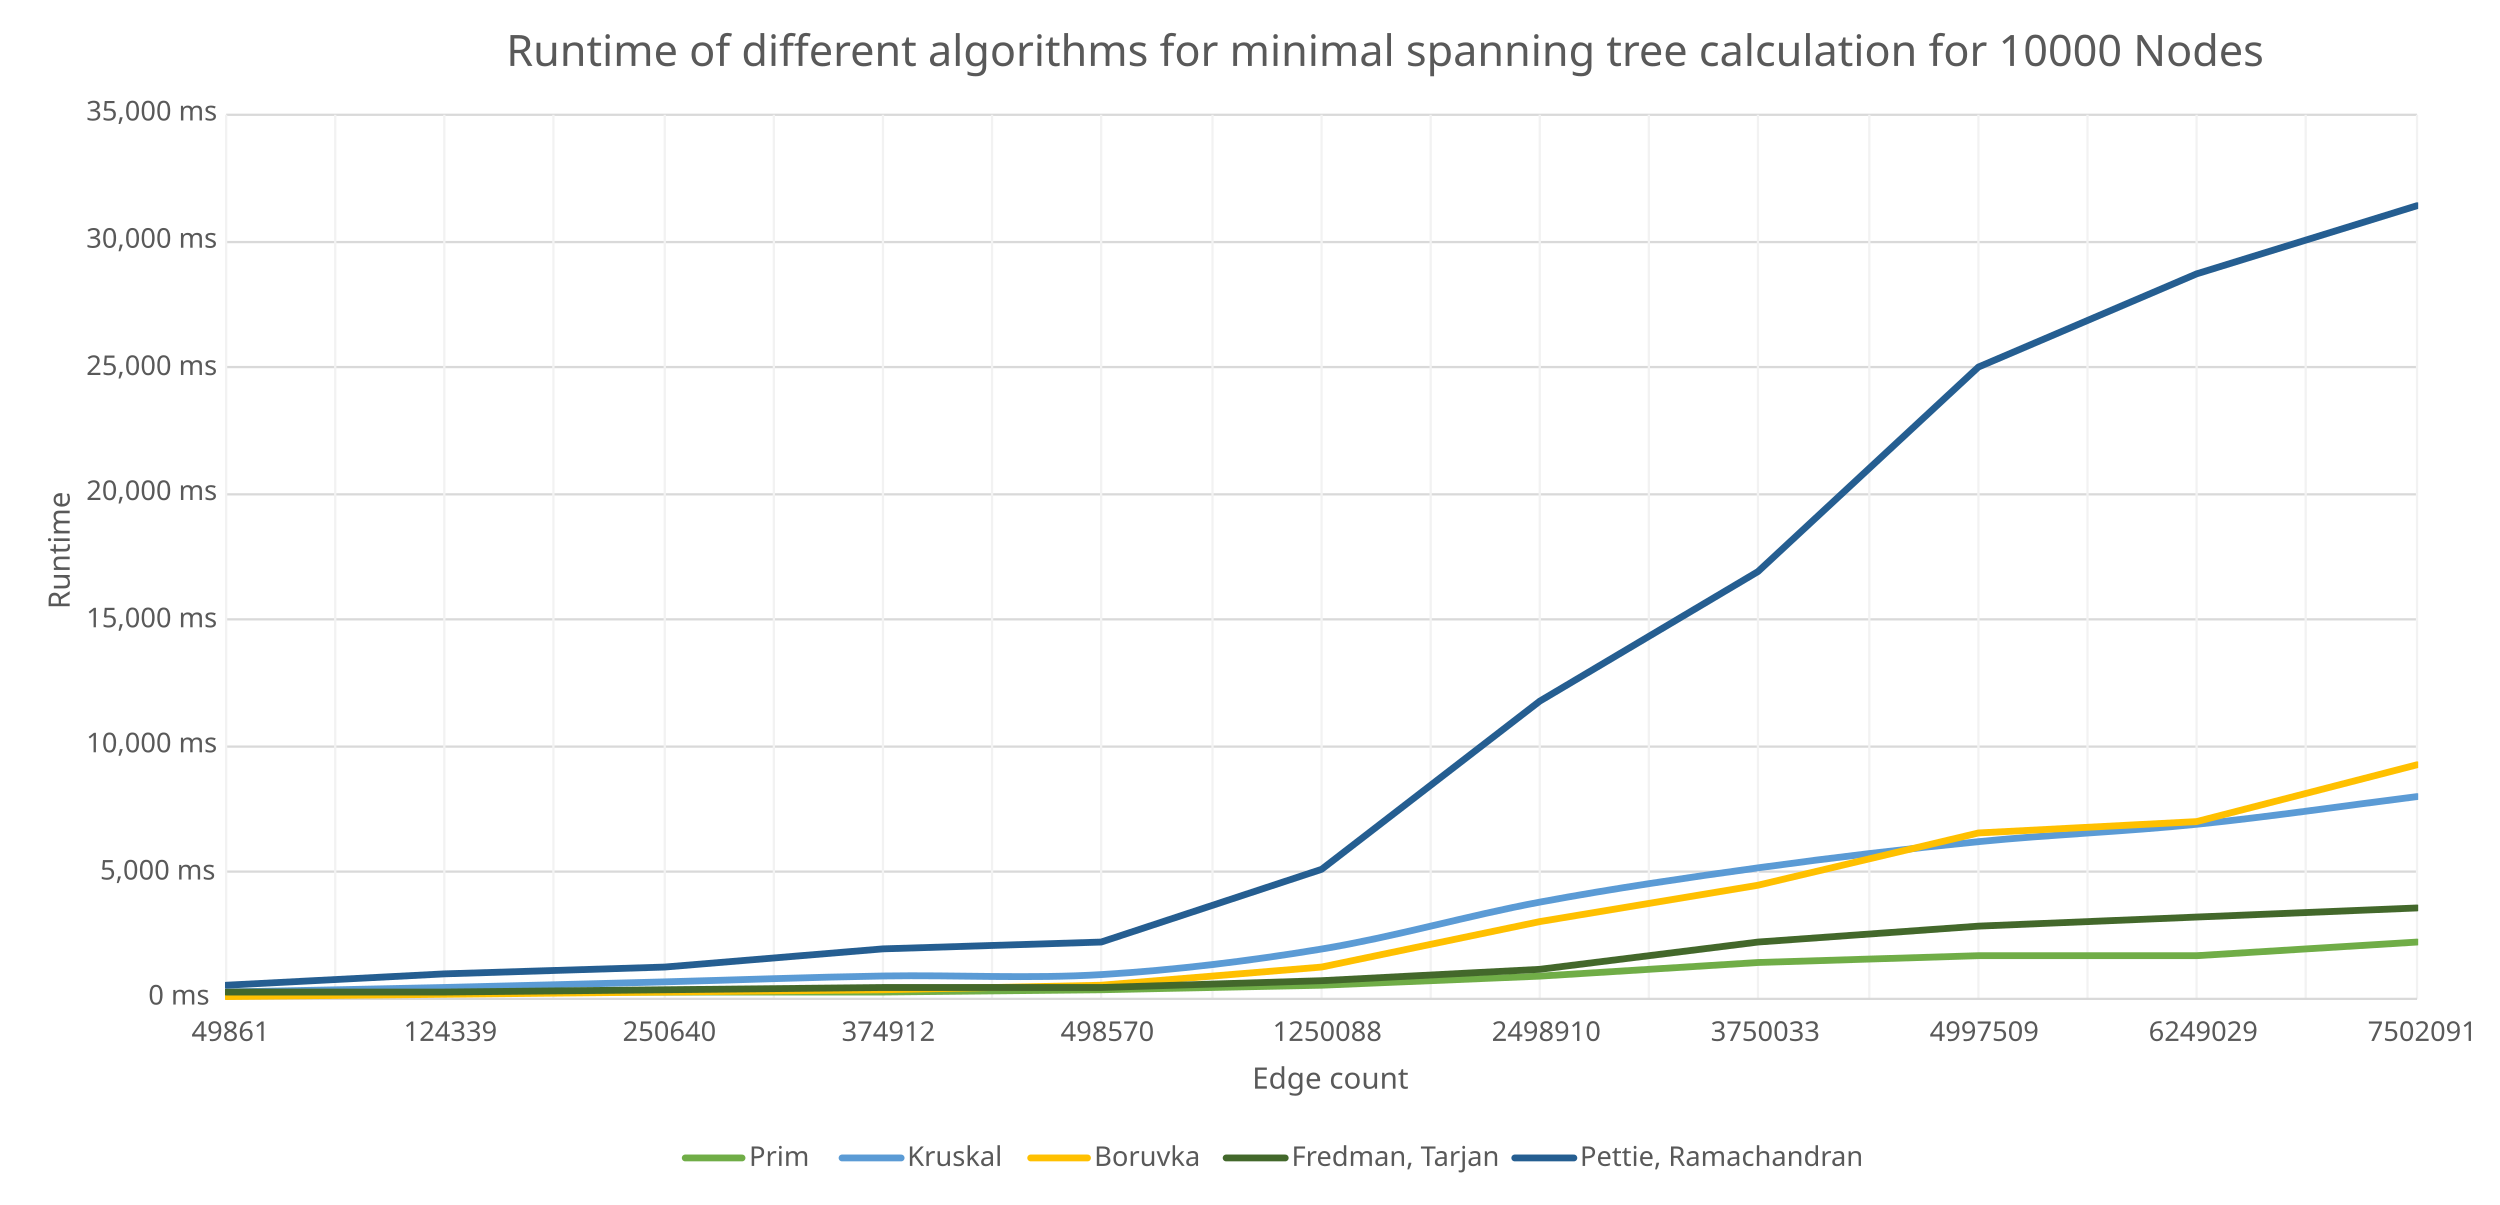
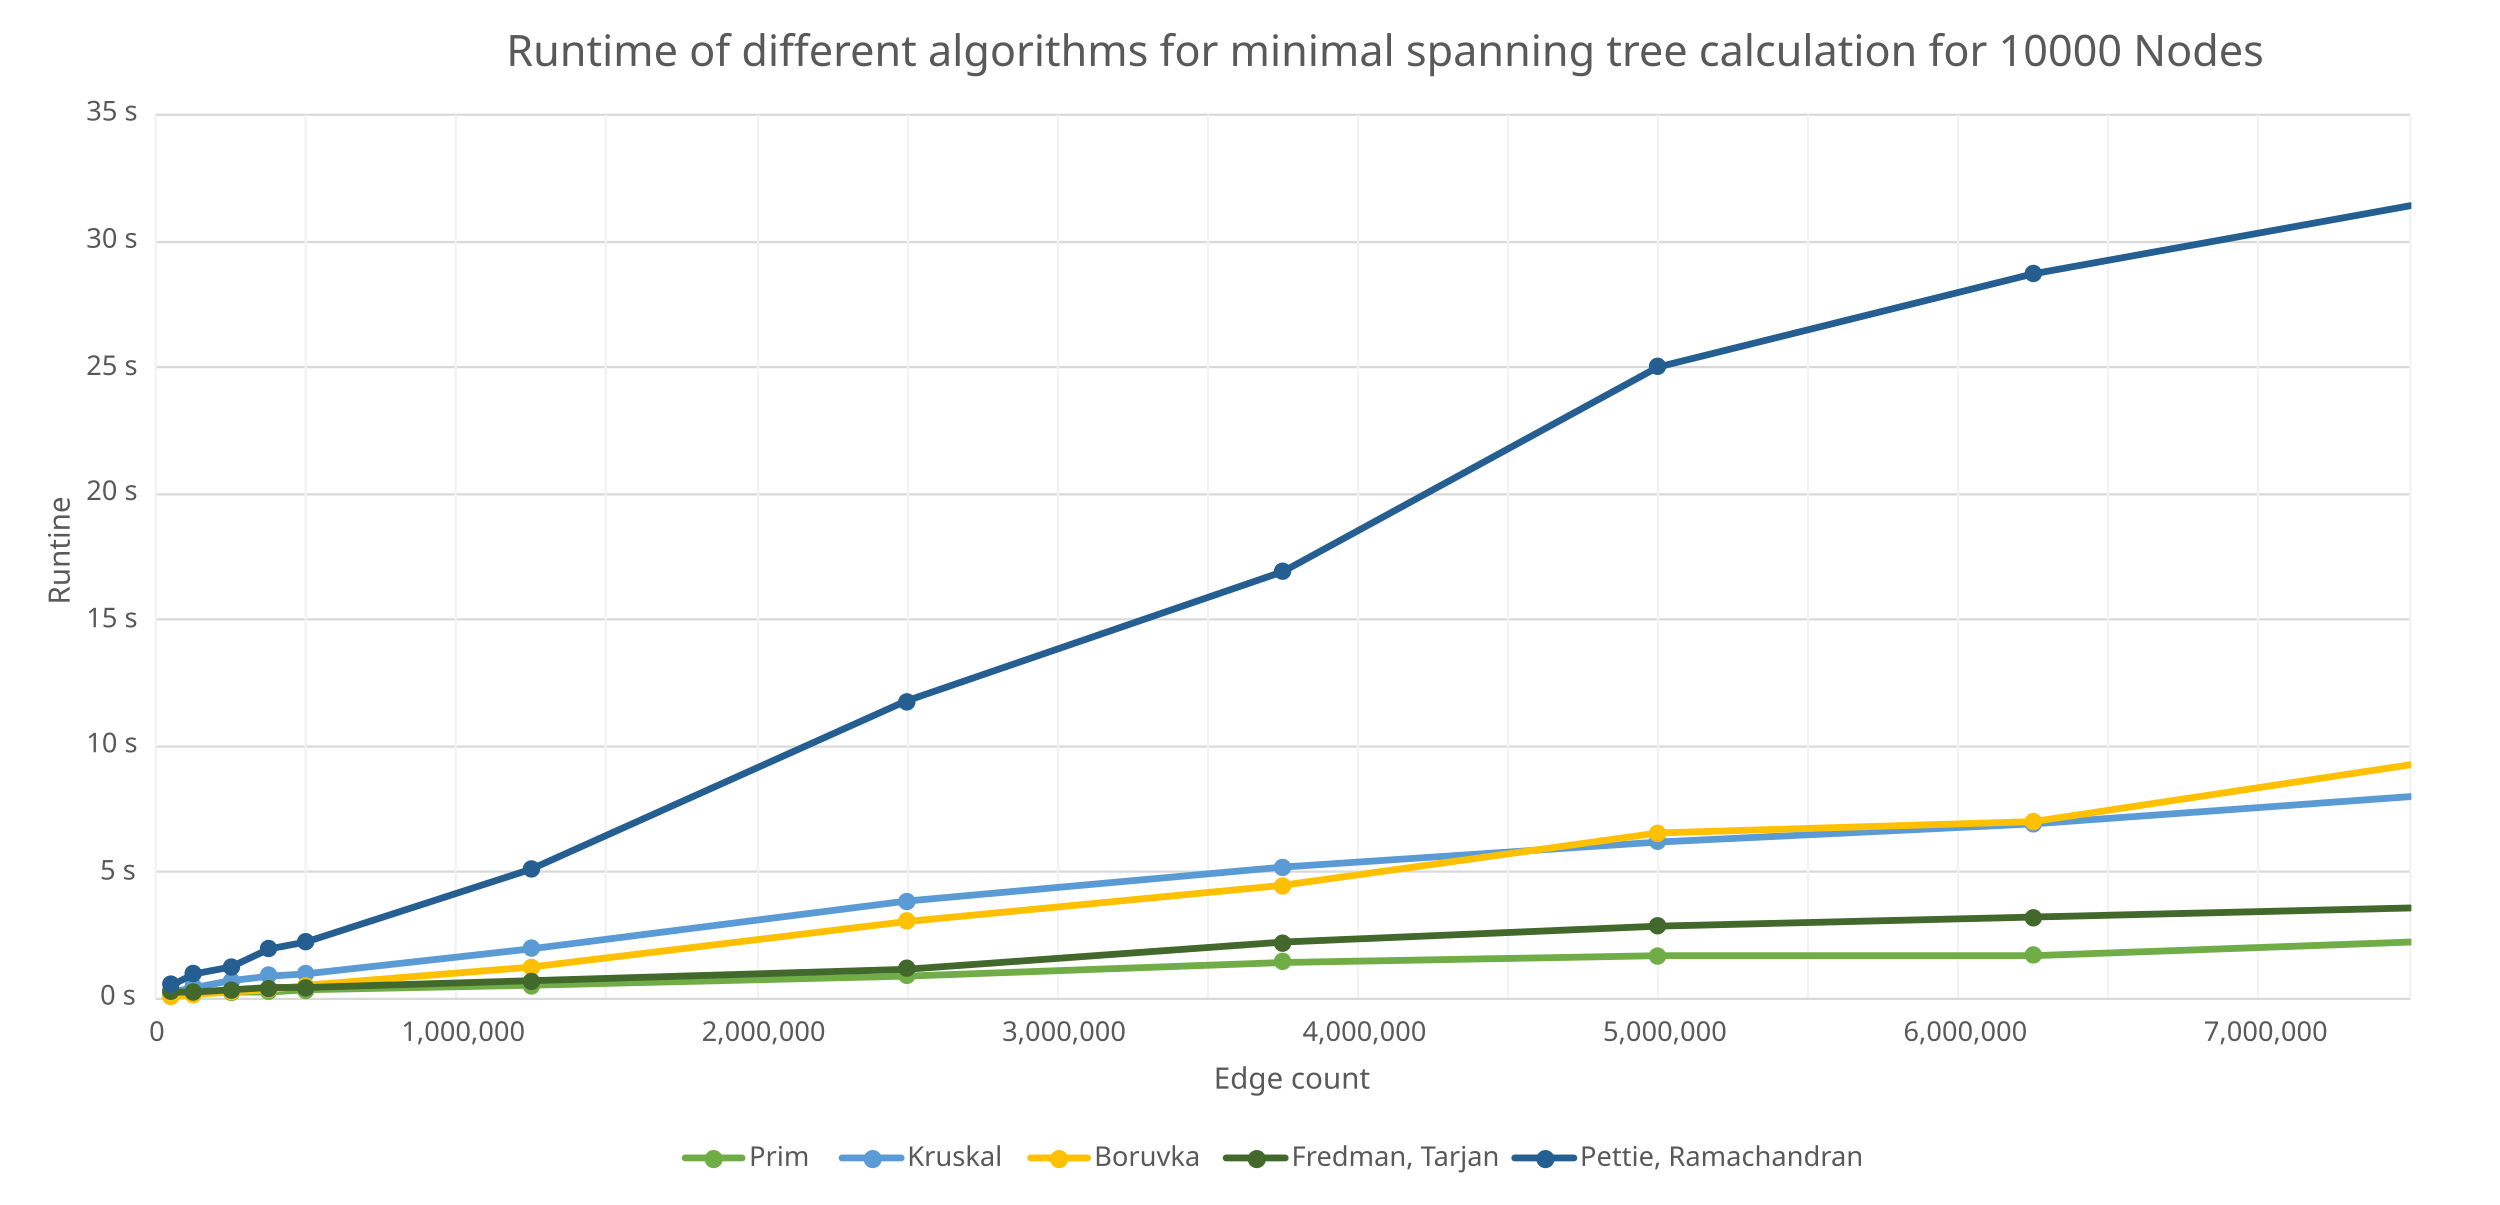
<svg xmlns="http://www.w3.org/2000/svg" width="1100" height="530" overflow="hidden">
  <defs>
    <clipPath id="clip0">
      <rect x="90" y="95" width="1100" height="530" />
    </clipPath>
    <clipPath id="clip1">
      <rect x="91" y="96" width="1098" height="528" />
    </clipPath>
    <clipPath id="clip2">
      <rect x="91" y="96" width="1098" height="528" />
    </clipPath>
    <clipPath id="clip3">
      <rect x="91" y="96" width="1098" height="528" />
    </clipPath>
    <clipPath id="clip4">
-       <rect x="189" y="145" width="965" height="390" />
+       <rect x="158" y="145" width="993" height="390" />
    </clipPath>
    <clipPath id="clip5">
-       <rect x="189" y="145" width="965" height="390" />
+       <rect x="91" y="96" width="1098" height="528" />
    </clipPath>
    <clipPath id="clip6">
-       <rect x="189" y="145" width="965" height="390" />
+       <rect x="158" y="145" width="993" height="390" />
    </clipPath>
    <clipPath id="clip7">
-       <rect x="189" y="145" width="965" height="390" />
+       <rect x="91" y="96" width="1098" height="528" />
    </clipPath>
    <clipPath id="clip8">
-       <rect x="189" y="145" width="965" height="390" />
+       <rect x="158" y="145" width="993" height="390" />
    </clipPath>
    <clipPath id="clip9">
      <rect x="91" y="96" width="1098" height="528" />
    </clipPath>
    <clipPath id="clip10">
-       <rect x="91" y="96" width="1098" height="528" />
+       <rect x="158" y="145" width="993" height="390" />
    </clipPath>
    <clipPath id="clip11">
      <rect x="91" y="96" width="1098" height="528" />
    </clipPath>
    <clipPath id="clip12">
-       <rect x="91" y="96" width="1098" height="528" />
+       <rect x="158" y="145" width="993" height="390" />
    </clipPath>
    <clipPath id="clip13">
      <rect x="91" y="96" width="1098" height="528" />
    </clipPath>
    <clipPath id="clip14">
      <rect x="91" y="96" width="1098" height="528" />
    </clipPath>
    <clipPath id="clip15">
      <rect x="91" y="96" width="1098" height="528" />
    </clipPath>
    <clipPath id="clip16">
      <rect x="91" y="96" width="1098" height="528" />
    </clipPath>
    <clipPath id="clip17">
      <rect x="91" y="96" width="1098" height="528" />
    </clipPath>
    <clipPath id="clip18">
      <rect x="91" y="96" width="1098" height="528" />
    </clipPath>
    <clipPath id="clip19">
      <rect x="91" y="96" width="1098" height="528" />
    </clipPath>
    <clipPath id="clip20">
      <rect x="91" y="96" width="1098" height="528" />
    </clipPath>
    <clipPath id="clip21">
      <rect x="91" y="96" width="1098" height="528" />
    </clipPath>
    <clipPath id="clip22">
      <rect x="91" y="96" width="1098" height="528" />
    </clipPath>
    <clipPath id="clip23">
      <rect x="91" y="96" width="1098" height="528" />
    </clipPath>
    <clipPath id="clip24">
      <rect x="91" y="96" width="1098" height="528" />
    </clipPath>
    <clipPath id="clip25">
      <rect x="91" y="96" width="1098" height="528" />
    </clipPath>
    <clipPath id="clip26">
      <rect x="91" y="96" width="1098" height="528" />
    </clipPath>
    <clipPath id="clip27">
      <rect x="91" y="96" width="1098" height="528" />
    </clipPath>
    <clipPath id="clip28">
      <rect x="91" y="96" width="1098" height="528" />
    </clipPath>
    <clipPath id="clip29">
      <rect x="91" y="96" width="1098" height="528" />
    </clipPath>
    <clipPath id="clip30">
      <rect x="91" y="96" width="1098" height="528" />
    </clipPath>
    <clipPath id="clip31">
-       <rect x="91" y="96" width="1098" height="528" />
+       <rect x="-94" y="191" width="220" height="298" />
    </clipPath>
    <clipPath id="clip32">
      <rect x="91" y="96" width="1098" height="528" />
    </clipPath>
    <clipPath id="clip33">
      <rect x="91" y="96" width="1098" height="528" />
    </clipPath>
    <clipPath id="clip34">
      <rect x="91" y="96" width="1098" height="528" />
    </clipPath>
    <clipPath id="clip35">
      <rect x="91" y="96" width="1098" height="528" />
    </clipPath>
    <clipPath id="clip36">
      <rect x="91" y="96" width="1098" height="528" />
    </clipPath>
    <clipPath id="clip37">
      <rect x="91" y="96" width="1098" height="528" />
    </clipPath>
    <clipPath id="clip38">
      <rect x="91" y="96" width="1098" height="528" />
    </clipPath>
    <clipPath id="clip39">
      <rect x="91" y="96" width="1098" height="528" />
    </clipPath>
    <clipPath id="clip40">
+       <rect x="91" y="96" width="1098" height="528" />
+     </clipPath>
+     <clipPath id="clip41">
+       <rect x="91" y="96" width="1098" height="528" />
+     </clipPath>
+     <clipPath id="clip42">
+       <rect x="91" y="96" width="1098" height="528" />
+     </clipPath>
+     <clipPath id="clip43">
+       <rect x="91" y="96" width="1098" height="528" />
+     </clipPath>
+     <clipPath id="clip44">
+       <rect x="91" y="96" width="1098" height="528" />
+     </clipPath>
+     <clipPath id="clip45">
+       <rect x="91" y="96" width="1098" height="528" />
+     </clipPath>
+     <clipPath id="clip46">
+       <rect x="91" y="96" width="1098" height="528" />
+     </clipPath>
+     <clipPath id="clip47">
+       <rect x="91" y="96" width="1098" height="528" />
+     </clipPath>
+     <clipPath id="clip48">
      <rect x="91" y="96" width="1098" height="528" />
    </clipPath>
  </defs>
  <g clip-path="url(#clip0)" transform="translate(-90 -95)">
    <g clip-path="url(#clip1)">
-       <path d="M189.5 478.5 1153.5 478.5M189.5 423.5 1153.5 423.5M189.5 367.5 1153.5 367.5M189.5 312.5 1153.5 312.5M189.5 256.5 1153.5 256.5M189.5 201.5 1153.5 201.5M189.5 145.5 1153.5 145.5" stroke="#D9D9D9" stroke-linejoin="round" stroke-miterlimit="10" fill="none" />
+       <path d="M158.5 478.5 1150.5 478.5M158.5 423.5 1150.5 423.5M158.5 367.5 1150.5 367.5M158.5 312.5 1150.5 312.5M158.5 256.5 1150.5 256.5M158.5 201.5 1150.5 201.5M158.5 145.5 1150.5 145.5" stroke="#D9D9D9" stroke-linejoin="round" stroke-miterlimit="10" fill="none" />
    </g>
    <g clip-path="url(#clip2)">
-       <path d="M189.5 145.5 189.5 534.5M237.5 145.5 237.5 534.5M285.5 145.5 285.5 534.5M333.5 145.5 333.5 534.5M382.5 145.5 382.5 534.5M430.5 145.5 430.5 534.5M478.5 145.5 478.5 534.5M526.5 145.5 526.5 534.5M574.5 145.5 574.5 534.5M623.5 145.5 623.5 534.5M671.5 145.5 671.5 534.5M719.5 145.5 719.5 534.5M767.5 145.5 767.5 534.5M815.5 145.5 815.5 534.5M863.5 145.5 863.5 534.5M912.5 145.5 912.5 534.5M960.5 145.5 960.5 534.5M1008.5 145.5 1008.5 534.5M1056.5 145.5 1056.5 534.5M1104.5 145.5 1104.5 534.5M1153.5 145.5 1153.5 534.5" stroke="#F2F2F2" stroke-linejoin="round" stroke-miterlimit="10" fill="none" />
+       <path d="M158.5 145.5 158.5 534.5M224.5 145.5 224.5 534.5M290.5 145.5 290.5 534.5M356.5 145.5 356.5 534.5M423.5 145.5 423.5 534.5M489.5 145.5 489.5 534.5M555.5 145.5 555.5 534.5M621.5 145.5 621.5 534.5M687.5 145.5 687.5 534.5M753.5 145.5 753.5 534.5M819.5 145.5 819.5 534.5M885.5 145.5 885.5 534.5M951.5 145.5 951.5 534.5M1017.5 145.5 1017.5 534.5M1083.5 145.5 1083.5 534.5M1150.5 145.5 1150.5 534.5" stroke="#F2F2F2" stroke-linejoin="round" stroke-miterlimit="10" fill="none" />
    </g>
    <g clip-path="url(#clip3)">
-       <path d="M189.5 534.5 1153.5 534.5" stroke="#D9D9D9" stroke-linejoin="round" stroke-miterlimit="10" fill="none" fill-rule="evenodd" />
+       <path d="M158.5 534.5 1150.5 534.5" stroke="#D9D9D9" stroke-linejoin="round" stroke-miterlimit="10" fill="none" fill-rule="evenodd" />
    </g>
    <g clip-path="url(#clip4)">
-       <path d="M189.5 532.5 285.5 531.5 382.5 531.5 478.5 531.5 574.5 530.5 671.5 528.5 767.5 524.5 863.5 518.5 960.5 515.5 1056.5 515.5 1153.5 509.5" stroke="#70AD47" stroke-width="3" stroke-linecap="round" stroke-linejoin="round" stroke-miterlimit="10" fill="none" />
+       <path d="M165.5 532.5 175.5 531.5 191.5 531.5 208.5 531.5 224.5 530.5 323.5 528.5 488.5 524.5 654.5 518.5 819.5 515.5 984.5 515.5 1150.5 509.5" stroke="#70AD47" stroke-width="3" stroke-linecap="round" stroke-linejoin="round" stroke-miterlimit="10" fill="none" />
    </g>
    <g clip-path="url(#clip5)">
-       <path d="M189.5 531.5C221.633 530.826 253.767 530.226 285.9 529.479 318.033 528.733 350.167 527.865 382.3 527.024 414.433 526.183 446.567 524.973 478.7 524.434 510.833 523.894 542.967 525.764 575.1 523.786 607.233 521.809 639.367 517.889 671.5 512.568 703.633 507.246 735.767 497.83 767.9 491.86 800.033 485.89 832.167 481.17 864.3 476.745 896.433 472.321 928.567 468.501 960.7 465.314 992.833 462.127 1024.97 460.925 1057.1 457.623 1089.23 454.321 1121.37 449.541 1153.5 445.5" stroke="#5B9BD5" stroke-width="3" stroke-linecap="round" stroke-linejoin="round" stroke-miterlimit="10" fill="none" />
+       <path d="M168.5 532.667C168.5 534.508 167.008 536 165.167 536 163.326 536 161.833 534.508 161.833 532.667 161.833 530.826 163.326 529.333 165.167 529.333 167.008 529.333 168.5 530.826 168.5 532.667Z" stroke="#70AD47" stroke-linejoin="round" stroke-miterlimit="10" fill="#70AD47" />
+       <path d="M178.333 531.667C178.333 533.508 176.841 535 175 535 173.159 535 171.667 533.508 171.667 531.667 171.667 529.826 173.159 528.333 175 528.333 176.841 528.333 178.333 529.826 178.333 531.667Z" stroke="#70AD47" stroke-linejoin="round" stroke-miterlimit="10" fill="#70AD47" />
+       <path d="M195.167 531.667C195.167 533.508 193.674 535 191.833 535 189.992 535 188.5 533.508 188.5 531.667 188.5 529.826 189.992 528.333 191.833 528.333 193.674 528.333 195.167 529.826 195.167 531.667Z" stroke="#70AD47" stroke-linejoin="round" stroke-miterlimit="10" fill="#70AD47" />
+       <path d="M211.5 531.167C211.5 533.008 210.008 534.5 208.167 534.5 206.326 534.5 204.833 533.008 204.833 531.167 204.833 529.326 206.326 527.833 208.167 527.833 210.008 527.833 211.5 529.326 211.5 531.167Z" stroke="#70AD47" stroke-linejoin="round" stroke-miterlimit="10" fill="#70AD47" />
+       <path d="M227.833 530.833C227.833 532.674 226.341 534.167 224.5 534.167 222.659 534.167 221.167 532.674 221.167 530.833 221.167 528.992 222.659 527.5 224.5 527.5 226.341 527.5 227.833 528.992 227.833 530.833Z" stroke="#70AD47" stroke-linejoin="round" stroke-miterlimit="10" fill="#70AD47" />
+       <path d="M327.167 528.833C327.167 530.674 325.674 532.167 323.833 532.167 321.992 532.167 320.5 530.674 320.5 528.833 320.5 526.992 321.992 525.5 323.833 525.5 325.674 525.5 327.167 526.992 327.167 528.833Z" stroke="#70AD47" stroke-linejoin="round" stroke-miterlimit="10" fill="#70AD47" />
+       <path d="M492.333 524.167C492.333 526.008 490.841 527.5 489 527.5 487.159 527.5 485.667 526.008 485.667 524.167 485.667 522.326 487.159 520.833 489 520.833 490.841 520.833 492.333 522.326 492.333 524.167Z" stroke="#70AD47" stroke-linejoin="round" stroke-miterlimit="10" fill="#70AD47" />
+       <path d="M657.667 518C657.667 519.841 656.174 521.333 654.333 521.333 652.492 521.333 651 519.841 651 518 651 516.159 652.492 514.667 654.333 514.667 656.174 514.667 657.667 516.159 657.667 518Z" stroke="#70AD47" stroke-linejoin="round" stroke-miterlimit="10" fill="#70AD47" />
+       <path d="M822.667 515.667C822.667 517.508 821.174 519 819.333 519 817.492 519 816 517.508 816 515.667 816 513.826 817.492 512.333 819.333 512.333 821.174 512.333 822.667 513.826 822.667 515.667Z" stroke="#70AD47" stroke-linejoin="round" stroke-miterlimit="10" fill="#70AD47" />
+       <path d="M988 515.167C988 517.008 986.508 518.5 984.667 518.5 982.826 518.5 981.333 517.008 981.333 515.167 981.333 513.326 982.826 511.833 984.667 511.833 986.508 511.833 988 513.326 988 515.167Z" stroke="#70AD47" stroke-linejoin="round" stroke-miterlimit="10" fill="#70AD47" />
    </g>
    <g clip-path="url(#clip6)">
-       <path d="M189.5 533.5 285.5 532.5 382.5 531.5 478.5 530.5 574.5 528.5 671.5 520.5 767.5 500.5 863.5 484.5 960.5 461.5 1056.5 456.5 1153.5 431.5" stroke="#FFC000" stroke-width="3" stroke-linecap="round" stroke-linejoin="round" stroke-miterlimit="10" fill="none" />
+       <path d="M165.5 531.5 175.5 529.5 191.5 526.5 208.5 524.5 224.5 523.5 323.5 512.5 488.5 491.5 654.5 476.5 819.5 465.5 984.5 457.5 1150.5 445.5" stroke="#5B9BD5" stroke-width="3" stroke-linecap="round" stroke-linejoin="round" stroke-miterlimit="10" fill="none" />
    </g>
    <g clip-path="url(#clip7)">
-       <path d="M189.5 531.5 285.5 531.5 382.5 530.5 478.5 529.5 574.5 529.5 671.5 526.5 767.5 521.5 863.5 509.5 960.5 502.5 1056.5 498.5 1153.5 494.5" stroke="#43682B" stroke-width="3" stroke-linecap="round" stroke-linejoin="round" stroke-miterlimit="10" fill="none" />
+       <path d="M168.5 531.167C168.5 533.008 167.008 534.5 165.167 534.5 163.326 534.5 161.833 533.008 161.833 531.167 161.833 529.326 163.326 527.833 165.167 527.833 167.008 527.833 168.5 529.326 168.5 531.167Z" stroke="#5B9BD5" stroke-linejoin="round" stroke-miterlimit="10" fill="#5B9BD5" />
+       <path d="M178.333 529C178.333 530.841 176.841 532.333 175 532.333 173.159 532.333 171.667 530.841 171.667 529 171.667 527.159 173.159 525.667 175 525.667 176.841 525.667 178.333 527.159 178.333 529Z" stroke="#5B9BD5" stroke-linejoin="round" stroke-miterlimit="10" fill="#5B9BD5" />
+       <path d="M195.167 526.667C195.167 528.508 193.674 530 191.833 530 189.992 530 188.5 528.508 188.5 526.667 188.5 524.826 189.992 523.333 191.833 523.333 193.674 523.333 195.167 524.826 195.167 526.667Z" stroke="#5B9BD5" stroke-linejoin="round" stroke-miterlimit="10" fill="#5B9BD5" />
+       <path d="M211.5 524C211.5 525.841 210.008 527.333 208.167 527.333 206.326 527.333 204.833 525.841 204.833 524 204.833 522.159 206.326 520.667 208.167 520.667 210.008 520.667 211.5 522.159 211.5 524Z" stroke="#5B9BD5" stroke-linejoin="round" stroke-miterlimit="10" fill="#5B9BD5" />
+       <path d="M227.833 523.333C227.833 525.174 226.341 526.667 224.5 526.667 222.659 526.667 221.167 525.174 221.167 523.333 221.167 521.492 222.659 520 224.5 520 226.341 520 227.833 521.492 227.833 523.333Z" stroke="#5B9BD5" stroke-linejoin="round" stroke-miterlimit="10" fill="#5B9BD5" />
+       <path d="M327.167 512.167C327.167 514.008 325.674 515.5 323.833 515.5 321.992 515.5 320.5 514.008 320.5 512.167 320.5 510.326 321.992 508.833 323.833 508.833 325.674 508.833 327.167 510.326 327.167 512.167Z" stroke="#5B9BD5" stroke-linejoin="round" stroke-miterlimit="10" fill="#5B9BD5" />
+       <path d="M492.333 491.667C492.333 493.508 490.841 495 489 495 487.159 495 485.667 493.508 485.667 491.667 485.667 489.826 487.159 488.333 489 488.333 490.841 488.333 492.333 489.826 492.333 491.667Z" stroke="#5B9BD5" stroke-linejoin="round" stroke-miterlimit="10" fill="#5B9BD5" />
+       <path d="M657.667 476.667C657.667 478.508 656.174 480 654.333 480 652.492 480 651 478.508 651 476.667 651 474.826 652.492 473.333 654.333 473.333 656.174 473.333 657.667 474.826 657.667 476.667Z" stroke="#5B9BD5" stroke-linejoin="round" stroke-miterlimit="10" fill="#5B9BD5" />
+       <path d="M822.667 465.167C822.667 467.008 821.174 468.5 819.333 468.5 817.492 468.5 816 467.008 816 465.167 816 463.326 817.492 461.833 819.333 461.833 821.174 461.833 822.667 463.326 822.667 465.167Z" stroke="#5B9BD5" stroke-linejoin="round" stroke-miterlimit="10" fill="#5B9BD5" />
+       <path d="M988 457.5C988 459.341 986.508 460.833 984.667 460.833 982.826 460.833 981.333 459.341 981.333 457.5 981.333 455.659 982.826 454.167 984.667 454.167 986.508 454.167 988 455.659 988 457.5Z" stroke="#5B9BD5" stroke-linejoin="round" stroke-miterlimit="10" fill="#5B9BD5" />
    </g>
    <g clip-path="url(#clip8)">
-       <path d="M189.5 528.5 285.5 523.5 382.5 520.5 478.5 512.5 574.5 509.5 671.5 477.5 767.5 403.5 863.5 346.5 960.5 256.5 1056.5 215.5 1153.5 185.5" stroke="#255E91" stroke-width="3" stroke-linecap="round" stroke-linejoin="round" stroke-miterlimit="10" fill="none" />
+       <path d="M165.5 533.5 175.5 532.5 191.5 531.5 208.5 530.5 224.5 528.5 323.5 520.5 488.5 500.5 654.5 484.5 819.5 461.5 984.5 456.5 1150.5 431.5" stroke="#FFC000" stroke-width="3" stroke-linecap="round" stroke-linejoin="round" stroke-miterlimit="10" fill="none" />
    </g>
    <g clip-path="url(#clip9)">
-       <text fill="#595959" font-family="Calibri,Calibri_MSFontService,sans-serif" font-weight="400" font-size="12" transform="translate(155.253 537)">0 ms</text>
+       <path d="M168.5 533.5C168.5 535.341 167.008 536.833 165.167 536.833 163.326 536.833 161.833 535.341 161.833 533.5 161.833 531.659 163.326 530.167 165.167 530.167 167.008 530.167 168.5 531.659 168.5 533.5Z" stroke="#FFC000" stroke-linejoin="round" stroke-miterlimit="10" fill="#FFC000" />
+       <path d="M178.333 532.667C178.333 534.508 176.841 536 175 536 173.159 536 171.667 534.508 171.667 532.667 171.667 530.826 173.159 529.333 175 529.333 176.841 529.333 178.333 530.826 178.333 532.667Z" stroke="#FFC000" stroke-linejoin="round" stroke-miterlimit="10" fill="#FFC000" />
+       <path d="M195.167 531.333C195.167 533.174 193.674 534.667 191.833 534.667 189.992 534.667 188.5 533.174 188.5 531.333 188.5 529.492 189.992 528 191.833 528 193.674 528 195.167 529.492 195.167 531.333Z" stroke="#FFC000" stroke-linejoin="round" stroke-miterlimit="10" fill="#FFC000" />
+       <path d="M211.5 530.333C211.5 532.174 210.008 533.667 208.167 533.667 206.326 533.667 204.833 532.174 204.833 530.333 204.833 528.492 206.326 527 208.167 527 210.008 527 211.5 528.492 211.5 530.333Z" stroke="#FFC000" stroke-linejoin="round" stroke-miterlimit="10" fill="#FFC000" />
+       <path d="M227.833 528.833C227.833 530.674 226.341 532.167 224.5 532.167 222.659 532.167 221.167 530.674 221.167 528.833 221.167 526.992 222.659 525.5 224.5 525.5 226.341 525.5 227.833 526.992 227.833 528.833Z" stroke="#FFC000" stroke-linejoin="round" stroke-miterlimit="10" fill="#FFC000" />
+       <path d="M327.167 520.667C327.167 522.508 325.674 524 323.833 524 321.992 524 320.5 522.508 320.5 520.667 320.5 518.826 321.992 517.333 323.833 517.333 325.674 517.333 327.167 518.826 327.167 520.667Z" stroke="#FFC000" stroke-linejoin="round" stroke-miterlimit="10" fill="#FFC000" />
+       <path d="M492.333 500.167C492.333 502.008 490.841 503.5 489 503.5 487.159 503.5 485.667 502.008 485.667 500.167 485.667 498.326 487.159 496.833 489 496.833 490.841 496.833 492.333 498.326 492.333 500.167Z" stroke="#FFC000" stroke-linejoin="round" stroke-miterlimit="10" fill="#FFC000" />
+       <path d="M657.667 484.833C657.667 486.674 656.174 488.167 654.333 488.167 652.492 488.167 651 486.674 651 484.833 651 482.992 652.492 481.5 654.333 481.5 656.174 481.5 657.667 482.992 657.667 484.833Z" stroke="#FFC000" stroke-linejoin="round" stroke-miterlimit="10" fill="#FFC000" />
+       <path d="M822.667 461.667C822.667 463.508 821.174 465 819.333 465 817.492 465 816 463.508 816 461.667 816 459.826 817.492 458.333 819.333 458.333 821.174 458.333 822.667 459.826 822.667 461.667Z" stroke="#FFC000" stroke-linejoin="round" stroke-miterlimit="10" fill="#FFC000" />
+       <path d="M988 456.5C988 458.341 986.508 459.833 984.667 459.833 982.826 459.833 981.333 458.341 981.333 456.5 981.333 454.659 982.826 453.167 984.667 453.167 986.508 453.167 988 454.659 988 456.5Z" stroke="#FFC000" stroke-linejoin="round" stroke-miterlimit="10" fill="#FFC000" />
    </g>
    <g clip-path="url(#clip10)">
-       <text fill="#595959" font-family="Calibri,Calibri_MSFontService,sans-serif" font-weight="400" font-size="12" transform="translate(134.02 482)">5,000 ms</text>
+       <path d="M165.5 531.5 175.5 531.5 191.5 530.5 208.5 529.5 224.5 529.5 323.5 526.5 488.5 521.5 654.5 509.5 819.5 502.5 984.5 498.5 1150.5 494.5" stroke="#43682B" stroke-width="3" stroke-linecap="round" stroke-linejoin="round" stroke-miterlimit="10" fill="none" />
    </g>
    <g clip-path="url(#clip11)">
-       <text fill="#595959" font-family="Calibri,Calibri_MSFontService,sans-serif" font-weight="400" font-size="12" transform="translate(127.94 426)">10,000 ms</text>
+       <path d="M168.5 531.167C168.5 533.008 167.008 534.5 165.167 534.5 163.326 534.5 161.833 533.008 161.833 531.167 161.833 529.326 163.326 527.833 165.167 527.833 167.008 527.833 168.5 529.326 168.5 531.167Z" stroke="#43682B" stroke-linejoin="round" stroke-miterlimit="10" fill="#43682B" />
+       <path d="M178.333 531.5C178.333 533.341 176.841 534.833 175 534.833 173.159 534.833 171.667 533.341 171.667 531.5 171.667 529.659 173.159 528.167 175 528.167 176.841 528.167 178.333 529.659 178.333 531.5Z" stroke="#43682B" stroke-linejoin="round" stroke-miterlimit="10" fill="#43682B" />
+       <path d="M195.167 530.667C195.167 532.508 193.674 534 191.833 534 189.992 534 188.5 532.508 188.5 530.667 188.5 528.826 189.992 527.333 191.833 527.333 193.674 527.333 195.167 528.826 195.167 530.667Z" stroke="#43682B" stroke-linejoin="round" stroke-miterlimit="10" fill="#43682B" />
+       <path d="M211.5 530C211.5 531.841 210.008 533.333 208.167 533.333 206.326 533.333 204.833 531.841 204.833 530 204.833 528.159 206.326 526.667 208.167 526.667 210.008 526.667 211.5 528.159 211.5 530Z" stroke="#43682B" stroke-linejoin="round" stroke-miterlimit="10" fill="#43682B" />
+       <path d="M227.833 529.667C227.833 531.508 226.341 533 224.5 533 222.659 533 221.167 531.508 221.167 529.667 221.167 527.826 222.659 526.333 224.5 526.333 226.341 526.333 227.833 527.826 227.833 529.667Z" stroke="#43682B" stroke-linejoin="round" stroke-miterlimit="10" fill="#43682B" />
+       <path d="M327.167 526.833C327.167 528.674 325.674 530.167 323.833 530.167 321.992 530.167 320.5 528.674 320.5 526.833 320.5 524.992 321.992 523.5 323.833 523.5 325.674 523.5 327.167 524.992 327.167 526.833Z" stroke="#43682B" stroke-linejoin="round" stroke-miterlimit="10" fill="#43682B" />
+       <path d="M492.333 521C492.333 522.841 490.841 524.333 489 524.333 487.159 524.333 485.667 522.841 485.667 521 485.667 519.159 487.159 517.667 489 517.667 490.841 517.667 492.333 519.159 492.333 521Z" stroke="#43682B" stroke-linejoin="round" stroke-miterlimit="10" fill="#43682B" />
+       <path d="M657.667 510C657.667 511.841 656.174 513.333 654.333 513.333 652.492 513.333 651 511.841 651 510 651 508.159 652.492 506.667 654.333 506.667 656.174 506.667 657.667 508.159 657.667 510Z" stroke="#43682B" stroke-linejoin="round" stroke-miterlimit="10" fill="#43682B" />
+       <path d="M822.667 502.333C822.667 504.174 821.174 505.667 819.333 505.667 817.492 505.667 816 504.174 816 502.333 816 500.492 817.492 499 819.333 499 821.174 499 822.667 500.492 822.667 502.333Z" stroke="#43682B" stroke-linejoin="round" stroke-miterlimit="10" fill="#43682B" />
+       <path d="M988 498.833C988 500.674 986.508 502.167 984.667 502.167 982.826 502.167 981.333 500.674 981.333 498.833 981.333 496.992 982.826 495.5 984.667 495.5 986.508 495.5 988 496.992 988 498.833Z" stroke="#43682B" stroke-linejoin="round" stroke-miterlimit="10" fill="#43682B" />
    </g>
    <g clip-path="url(#clip12)">
-       <text fill="#595959" font-family="Calibri,Calibri_MSFontService,sans-serif" font-weight="400" font-size="12" transform="translate(127.94 371)">15,000 ms</text>
+       <path d="M165.5 528.5 175.5 523.5 191.5 520.5 208.5 512.5 224.5 509.5 323.5 477.5 488.5 403.5 654.5 346.5 819.5 256.5 984.5 215.5 1150.5 185.5" stroke="#255E91" stroke-width="3" stroke-linecap="round" stroke-linejoin="round" stroke-miterlimit="10" fill="none" />
    </g>
    <g clip-path="url(#clip13)">
-       <text fill="#595959" font-family="Calibri,Calibri_MSFontService,sans-serif" font-weight="400" font-size="12" transform="translate(127.94 315)">20,000 ms</text>
+       <path d="M168.5 528C168.5 529.841 167.008 531.333 165.167 531.333 163.326 531.333 161.833 529.841 161.833 528 161.833 526.159 163.326 524.667 165.167 524.667 167.008 524.667 168.5 526.159 168.5 528Z" stroke="#255E91" stroke-linejoin="round" stroke-miterlimit="10" fill="#255E91" />
+       <path d="M178.333 523.333C178.333 525.174 176.841 526.667 175 526.667 173.159 526.667 171.667 525.174 171.667 523.333 171.667 521.492 173.159 520 175 520 176.841 520 178.333 521.492 178.333 523.333Z" stroke="#255E91" stroke-linejoin="round" stroke-miterlimit="10" fill="#255E91" />
+       <path d="M195.167 520.5C195.167 522.341 193.674 523.833 191.833 523.833 189.992 523.833 188.5 522.341 188.5 520.5 188.5 518.659 189.992 517.167 191.833 517.167 193.674 517.167 195.167 518.659 195.167 520.5Z" stroke="#255E91" stroke-linejoin="round" stroke-miterlimit="10" fill="#255E91" />
+       <path d="M211.5 512.333C211.5 514.174 210.008 515.667 208.167 515.667 206.326 515.667 204.833 514.174 204.833 512.333 204.833 510.492 206.326 509 208.167 509 210.008 509 211.5 510.492 211.5 512.333Z" stroke="#255E91" stroke-linejoin="round" stroke-miterlimit="10" fill="#255E91" />
+       <path d="M227.833 509.333C227.833 511.174 226.341 512.667 224.5 512.667 222.659 512.667 221.167 511.174 221.167 509.333 221.167 507.492 222.659 506 224.5 506 226.341 506 227.833 507.492 227.833 509.333Z" stroke="#255E91" stroke-linejoin="round" stroke-miterlimit="10" fill="#255E91" />
+       <path d="M327.167 477.333C327.167 479.174 325.674 480.667 323.833 480.667 321.992 480.667 320.5 479.174 320.5 477.333 320.5 475.492 321.992 474 323.833 474 325.674 474 327.167 475.492 327.167 477.333Z" stroke="#255E91" stroke-linejoin="round" stroke-miterlimit="10" fill="#255E91" />
+       <path d="M492.333 403.833C492.333 405.674 490.841 407.167 489 407.167 487.159 407.167 485.667 405.674 485.667 403.833 485.667 401.992 487.159 400.5 489 400.5 490.841 400.5 492.333 401.992 492.333 403.833Z" stroke="#255E91" stroke-linejoin="round" stroke-miterlimit="10" fill="#255E91" />
+       <path d="M657.667 346.333C657.667 348.174 656.174 349.667 654.333 349.667 652.492 349.667 651 348.174 651 346.333 651 344.492 652.492 343 654.333 343 656.174 343 657.667 344.492 657.667 346.333Z" stroke="#255E91" stroke-linejoin="round" stroke-miterlimit="10" fill="#255E91" />
+       <path d="M822.667 256.167C822.667 258.008 821.174 259.5 819.333 259.5 817.492 259.5 816 258.008 816 256.167 816 254.326 817.492 252.833 819.333 252.833 821.174 252.833 822.667 254.326 822.667 256.167Z" stroke="#255E91" stroke-linejoin="round" stroke-miterlimit="10" fill="#255E91" />
+       <path d="M988 215.333C988 217.174 986.508 218.667 984.667 218.667 982.826 218.667 981.333 217.174 981.333 215.333 981.333 213.492 982.826 212 984.667 212 986.508 212 988 213.492 988 215.333Z" stroke="#255E91" stroke-linejoin="round" stroke-miterlimit="10" fill="#255E91" />
    </g>
    <g clip-path="url(#clip14)">
-       <text fill="#595959" font-family="Calibri,Calibri_MSFontService,sans-serif" font-weight="400" font-size="12" transform="translate(127.94 260)">25,000 ms</text>
+       <text fill="#595959" font-family="Calibri,Calibri_MSFontService,sans-serif" font-weight="400" font-size="12" transform="translate(134.02 537)">0 s</text>
    </g>
    <g clip-path="url(#clip15)">
-       <text fill="#595959" font-family="Calibri,Calibri_MSFontService,sans-serif" font-weight="400" font-size="12" transform="translate(127.94 204)">30,000 ms</text>
+       <text fill="#595959" font-family="Calibri,Calibri_MSFontService,sans-serif" font-weight="400" font-size="12" transform="translate(134.02 482)">5 s</text>
    </g>
    <g clip-path="url(#clip16)">
-       <text fill="#595959" font-family="Calibri,Calibri_MSFontService,sans-serif" font-weight="400" font-size="12" transform="translate(127.94 148)">35,000 ms</text>
+       <text fill="#595959" font-family="Calibri,Calibri_MSFontService,sans-serif" font-weight="400" font-size="12" transform="translate(127.94 426)">10 s</text>
    </g>
    <g clip-path="url(#clip17)">
-       <text fill="#595959" font-family="Calibri,Calibri_MSFontService,sans-serif" font-weight="400" font-size="12" transform="translate(174.259 553)">49861</text>
+       <text fill="#595959" font-family="Calibri,Calibri_MSFontService,sans-serif" font-weight="400" font-size="12" transform="translate(127.94 371)">15 s</text>
    </g>
    <g clip-path="url(#clip18)">
-       <text fill="#595959" font-family="Calibri,Calibri_MSFontService,sans-serif" font-weight="400" font-size="12" transform="translate(267.578 553)">124339</text>
+       <text fill="#595959" font-family="Calibri,Calibri_MSFontService,sans-serif" font-weight="400" font-size="12" transform="translate(127.94 315)">20 s</text>
    </g>
    <g clip-path="url(#clip19)">
-       <text fill="#595959" font-family="Calibri,Calibri_MSFontService,sans-serif" font-weight="400" font-size="12" transform="translate(363.938 553)">250640</text>
+       <text fill="#595959" font-family="Calibri,Calibri_MSFontService,sans-serif" font-weight="400" font-size="12" transform="translate(127.94 260)">25 s</text>
    </g>
    <g clip-path="url(#clip20)">
-       <text fill="#595959" font-family="Calibri,Calibri_MSFontService,sans-serif" font-weight="400" font-size="12" transform="translate(460.297 553)">374912</text>
+       <text fill="#595959" font-family="Calibri,Calibri_MSFontService,sans-serif" font-weight="400" font-size="12" transform="translate(127.94 204)">30 s</text>
    </g>
    <g clip-path="url(#clip21)">
-       <text fill="#595959" font-family="Calibri,Calibri_MSFontService,sans-serif" font-weight="400" font-size="12" transform="translate(556.657 553)">498570</text>
+       <text fill="#595959" font-family="Calibri,Calibri_MSFontService,sans-serif" font-weight="400" font-size="12" transform="translate(127.94 148)">35 s</text>
    </g>
    <g clip-path="url(#clip22)">
-       <text fill="#595959" font-family="Calibri,Calibri_MSFontService,sans-serif" font-weight="400" font-size="12" transform="translate(649.976 553)">1250088</text>
+       <text fill="#595959" font-family="Calibri,Calibri_MSFontService,sans-serif" font-weight="400" font-size="12" transform="translate(155.599 553)">0</text>
    </g>
    <g clip-path="url(#clip23)">
-       <text fill="#595959" font-family="Calibri,Calibri_MSFontService,sans-serif" font-weight="400" font-size="12" transform="translate(746.336 553)">2498910</text>
+       <text fill="#595959" font-family="Calibri,Calibri_MSFontService,sans-serif" font-weight="400" font-size="12" transform="translate(266.555 553)">1,000,000</text>
    </g>
    <g clip-path="url(#clip24)">
-       <text fill="#595959" font-family="Calibri,Calibri_MSFontService,sans-serif" font-weight="400" font-size="12" transform="translate(842.695 553)">3750033</text>
+       <text fill="#595959" font-family="Calibri,Calibri_MSFontService,sans-serif" font-weight="400" font-size="12" transform="translate(398.745 553)">2,000,000</text>
    </g>
    <g clip-path="url(#clip25)">
-       <text fill="#595959" font-family="Calibri,Calibri_MSFontService,sans-serif" font-weight="400" font-size="12" transform="translate(939.055 553)">4997509</text>
+       <text fill="#595959" font-family="Calibri,Calibri_MSFontService,sans-serif" font-weight="400" font-size="12" transform="translate(530.934 553)">3,000,000</text>
    </g>
    <g clip-path="url(#clip26)">
-       <text fill="#595959" font-family="Calibri,Calibri_MSFontService,sans-serif" font-weight="400" font-size="12" transform="translate(1035.41 553)">6249029</text>
+       <text fill="#595959" font-family="Calibri,Calibri_MSFontService,sans-serif" font-weight="400" font-size="12" transform="translate(663.123 553)">4,000,000</text>
    </g>
    <g clip-path="url(#clip27)">
-       <text fill="#595959" font-family="Calibri,Calibri_MSFontService,sans-serif" font-weight="400" font-size="12" transform="translate(1131.77 553)">7502091</text>
+       <text fill="#595959" font-family="Calibri,Calibri_MSFontService,sans-serif" font-weight="400" font-size="12" transform="translate(795.313 553)">5,000,000</text>
    </g>
    <g clip-path="url(#clip28)">
-       <text fill="#595959" font-family="Calibri,Calibri_MSFontService,sans-serif" font-weight="400" font-size="13" transform="matrix(6.12323e-17 -1 1 6.12323e-17 120.667 363)">Runtime</text>
+       <text fill="#595959" font-family="Calibri,Calibri_MSFontService,sans-serif" font-weight="400" font-size="12" transform="translate(927.502 553)">6,000,000</text>
    </g>
    <g clip-path="url(#clip29)">
-       <text fill="#595959" font-family="Calibri,Calibri_MSFontService,sans-serif" font-weight="400" font-size="13" transform="translate(640.959 574)">Edge count</text>
+       <text fill="#595959" font-family="Calibri,Calibri_MSFontService,sans-serif" font-weight="400" font-size="12" transform="translate(1059.69 553)">7,000,000</text>
    </g>
    <g clip-path="url(#clip30)">
+       <g clip-path="url(#clip31)">
+         <text fill="#595959" font-family="Calibri,Calibri_MSFontService,sans-serif" font-weight="400" font-size="13" transform="matrix(6.12323e-17 -1 1 6.12323e-17 120.667 361)">Runtine</text>
+       </g>
+     </g>
+     <g clip-path="url(#clip32)">
+       <text fill="#595959" font-family="Calibri,Calibri_MSFontService,sans-serif" font-weight="400" font-size="13" transform="translate(624.053 574)">Edge count</text>
+     </g>
+     <g clip-path="url(#clip33)">
      <text fill="#595959" font-family="Calibri,Calibri_MSFontService,sans-serif" font-weight="400" font-size="19" transform="translate(312.753 124)">Runtime of different algorithms for minimal spanning tree calculation for 10000 Nodes</text>
    </g>
-     <g clip-path="url(#clip31)">
+     <g clip-path="url(#clip34)">
      <path d="M391.5 604.5 416.5 604.5" stroke="#70AD47" stroke-width="3" stroke-linecap="round" stroke-linejoin="round" stroke-miterlimit="10" fill="none" fill-rule="evenodd" />
    </g>
-     <g clip-path="url(#clip32)">
+     <g clip-path="url(#clip35)">
+       <path d="M407.5 605C407.5 606.933 405.933 608.5 404 608.5 402.067 608.5 400.5 606.933 400.5 605 400.5 603.067 402.067 601.5 404 601.5 405.933 601.5 407.5 603.067 407.5 605Z" stroke="#70AD47" stroke-linejoin="round" stroke-miterlimit="10" fill="#70AD47" />
+     </g>
+     <g clip-path="url(#clip36)">
      <text fill="#595959" font-family="Calibri,Calibri_MSFontService,sans-serif" font-weight="400" font-size="12" transform="translate(419.585 608)">Prim</text>
    </g>
-     <g clip-path="url(#clip33)">
+     <g clip-path="url(#clip37)">
      <path d="M460.5 604.5 486.5 604.5" stroke="#5B9BD5" stroke-width="3" stroke-linecap="round" stroke-linejoin="round" stroke-miterlimit="10" fill="none" fill-rule="evenodd" />
    </g>
-     <g clip-path="url(#clip34)">
+     <g clip-path="url(#clip38)">
+       <path d="M477.5 605C477.5 606.933 475.933 608.5 474 608.5 472.067 608.5 470.5 606.933 470.5 605 470.5 603.067 472.067 601.5 474 601.5 475.933 601.5 477.5 603.067 477.5 605Z" stroke="#5B9BD5" stroke-linejoin="round" stroke-miterlimit="10" fill="#5B9BD5" />
+     </g>
+     <g clip-path="url(#clip39)">
      <text fill="#595959" font-family="Calibri,Calibri_MSFontService,sans-serif" font-weight="400" font-size="12" transform="translate(489.189 608)">Kruskal</text>
    </g>
-     <g clip-path="url(#clip35)">
+     <g clip-path="url(#clip40)">
      <path d="M543.5 604.5 568.5 604.5" stroke="#FFC000" stroke-width="3" stroke-linecap="round" stroke-linejoin="round" stroke-miterlimit="10" fill="none" fill-rule="evenodd" />
    </g>
-     <g clip-path="url(#clip36)">
+     <g clip-path="url(#clip41)">
+       <path d="M559.5 605C559.5 606.933 557.933 608.5 556 608.5 554.067 608.5 552.5 606.933 552.5 605 552.5 603.067 554.067 601.5 556 601.5 557.933 601.5 559.5 603.067 559.5 605Z" stroke="#FFC000" stroke-linejoin="round" stroke-miterlimit="10" fill="#FFC000" />
+     </g>
+     <g clip-path="url(#clip42)">
      <text fill="#595959" font-family="Calibri,Calibri_MSFontService,sans-serif" font-weight="400" font-size="12" transform="translate(571.439 608)">Boruvka</text>
    </g>
-     <g clip-path="url(#clip37)">
+     <g clip-path="url(#clip43)">
      <path d="M629.5 604.5 655.5 604.5" stroke="#43682B" stroke-width="3" stroke-linecap="round" stroke-linejoin="round" stroke-miterlimit="10" fill="none" fill-rule="evenodd" />
    </g>
-     <g clip-path="url(#clip38)">
+     <g clip-path="url(#clip44)">
+       <path d="M646.5 605C646.5 606.933 644.933 608.5 643 608.5 641.067 608.5 639.5 606.933 639.5 605 639.5 603.067 641.067 601.5 643 601.5 644.933 601.5 646.5 603.067 646.5 605Z" stroke="#43682B" stroke-linejoin="round" stroke-miterlimit="10" fill="#43682B" />
+     </g>
+     <g clip-path="url(#clip45)">
      <text fill="#595959" font-family="Calibri,Calibri_MSFontService,sans-serif" font-weight="400" font-size="12" transform="translate(658.283 608)">Fredman, Tarjan</text>
    </g>
-     <g clip-path="url(#clip39)">
+     <g clip-path="url(#clip46)">
      <path d="M756.5 604.5 782.5 604.5" stroke="#255E91" stroke-width="3" stroke-linecap="round" stroke-linejoin="round" stroke-miterlimit="10" fill="none" fill-rule="evenodd" />
    </g>
-     <g clip-path="url(#clip40)">
+     <g clip-path="url(#clip47)">
+       <path d="M773.5 605C773.5 606.933 771.933 608.5 770 608.5 768.067 608.5 766.5 606.933 766.5 605 766.5 603.067 768.067 601.5 770 601.5 771.933 601.5 773.5 603.067 773.5 605Z" stroke="#255E91" stroke-linejoin="round" stroke-miterlimit="10" fill="#255E91" />
+     </g>
+     <g clip-path="url(#clip48)">
      <text fill="#595959" font-family="Calibri,Calibri_MSFontService,sans-serif" font-weight="400" font-size="12" transform="translate(785.194 608)">Pettie, Ramachandran</text>
    </g>
  </g>
</svg>
